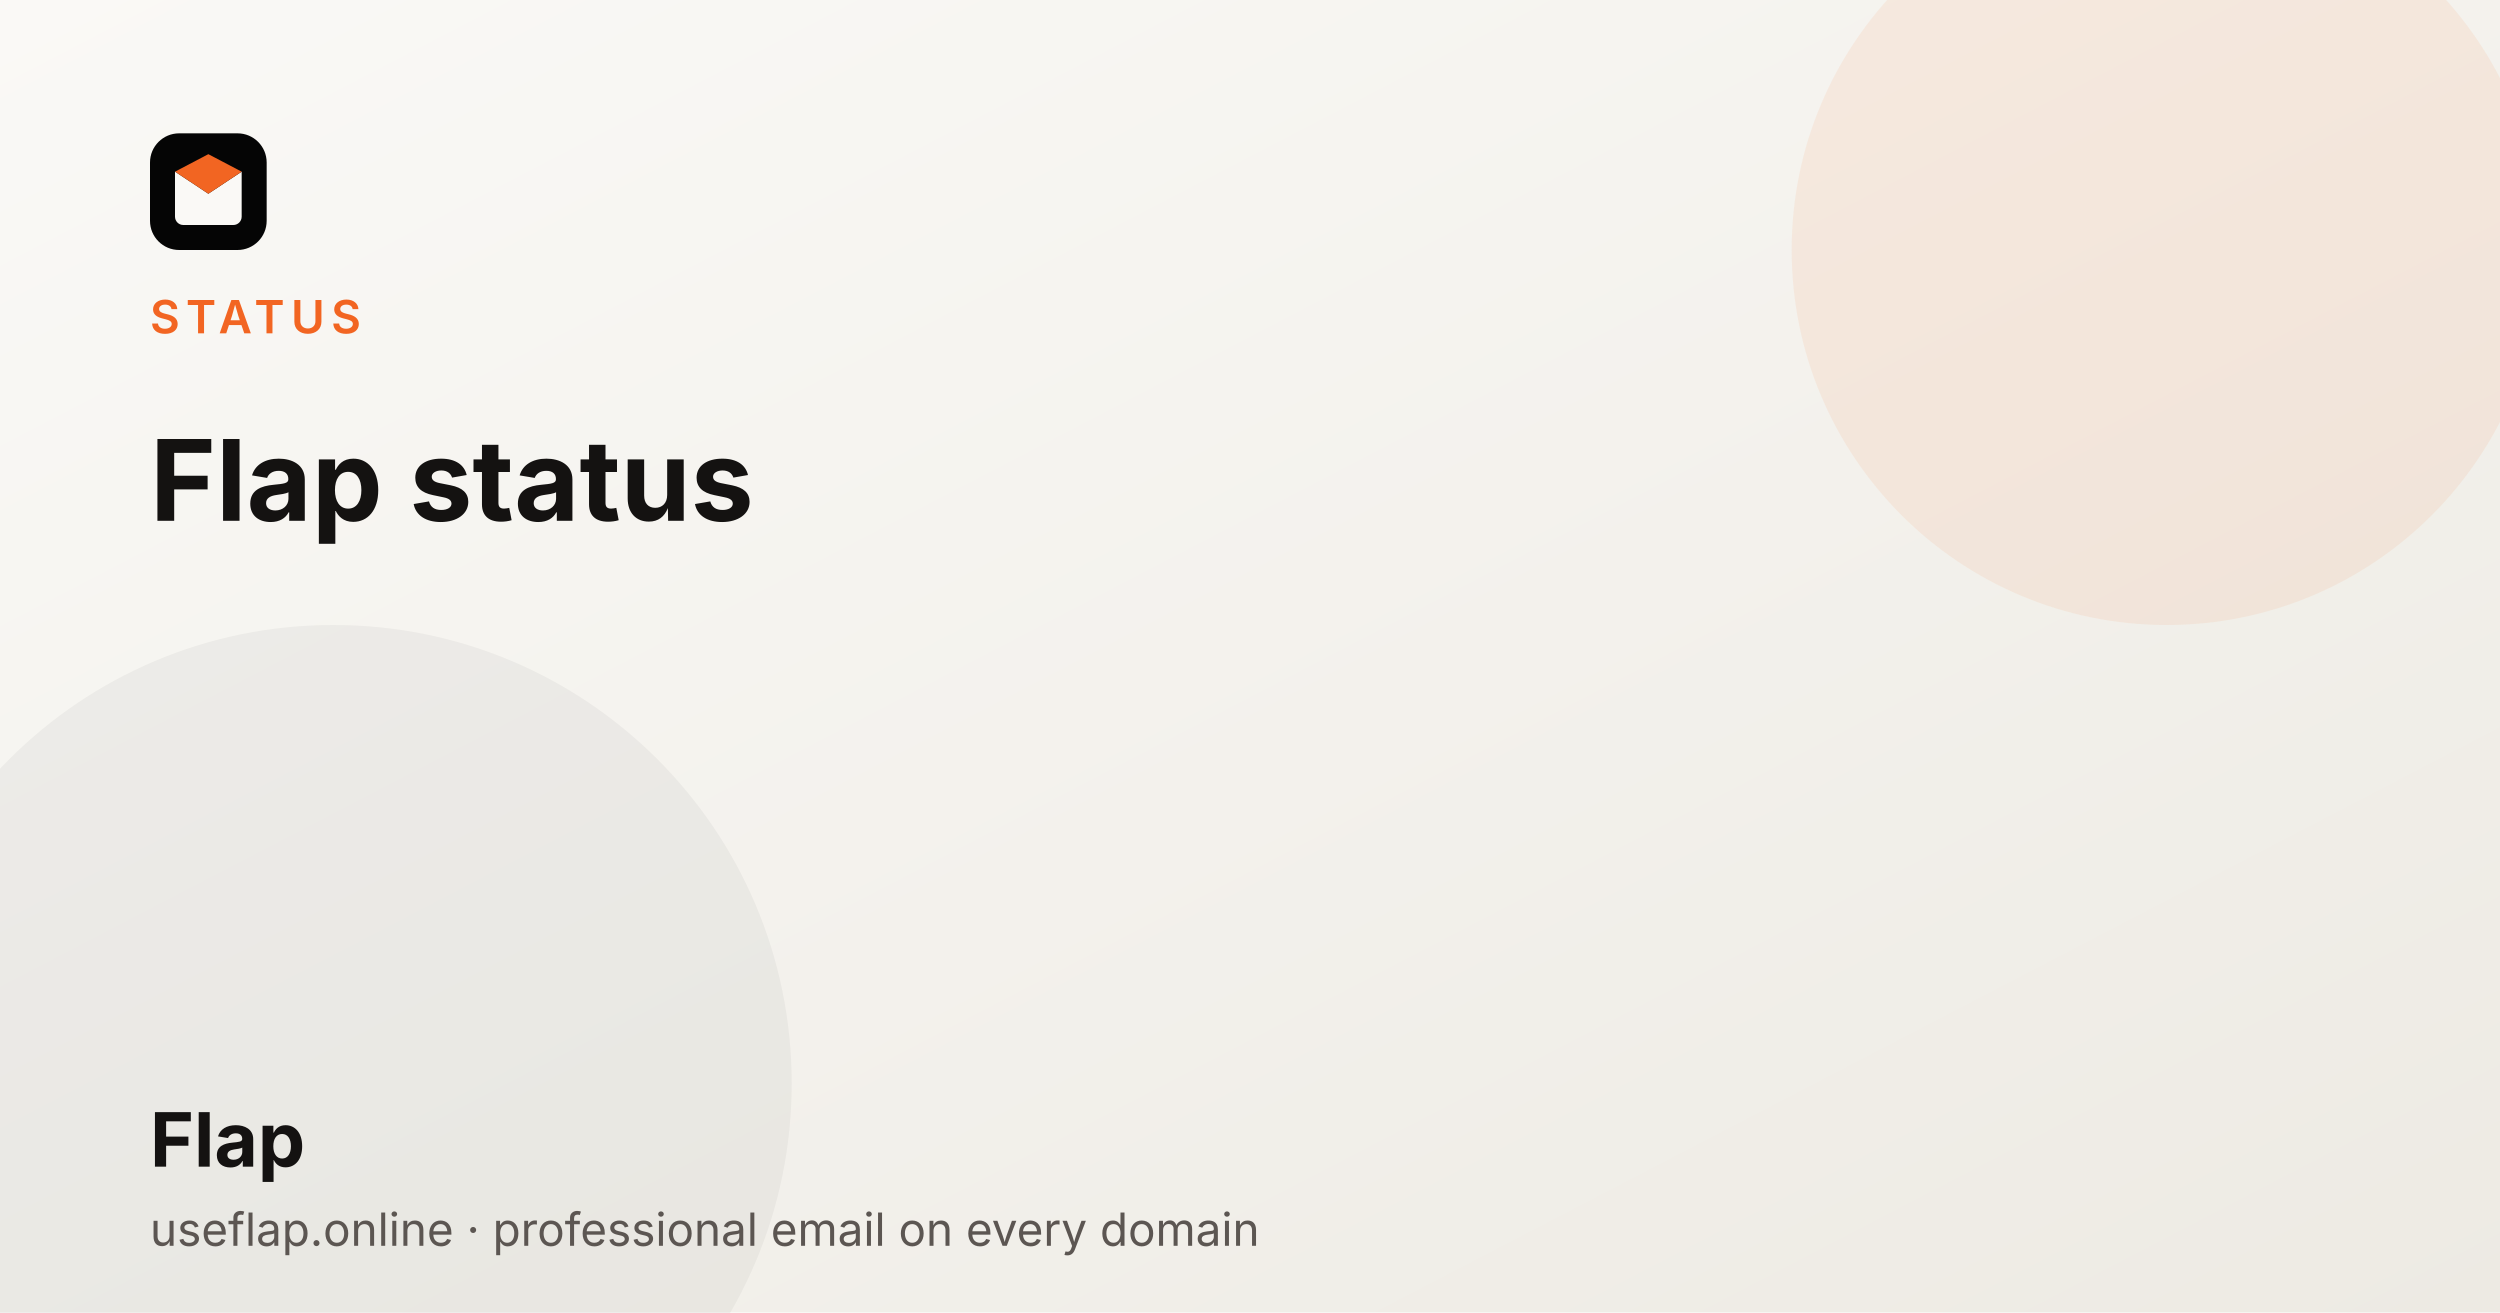
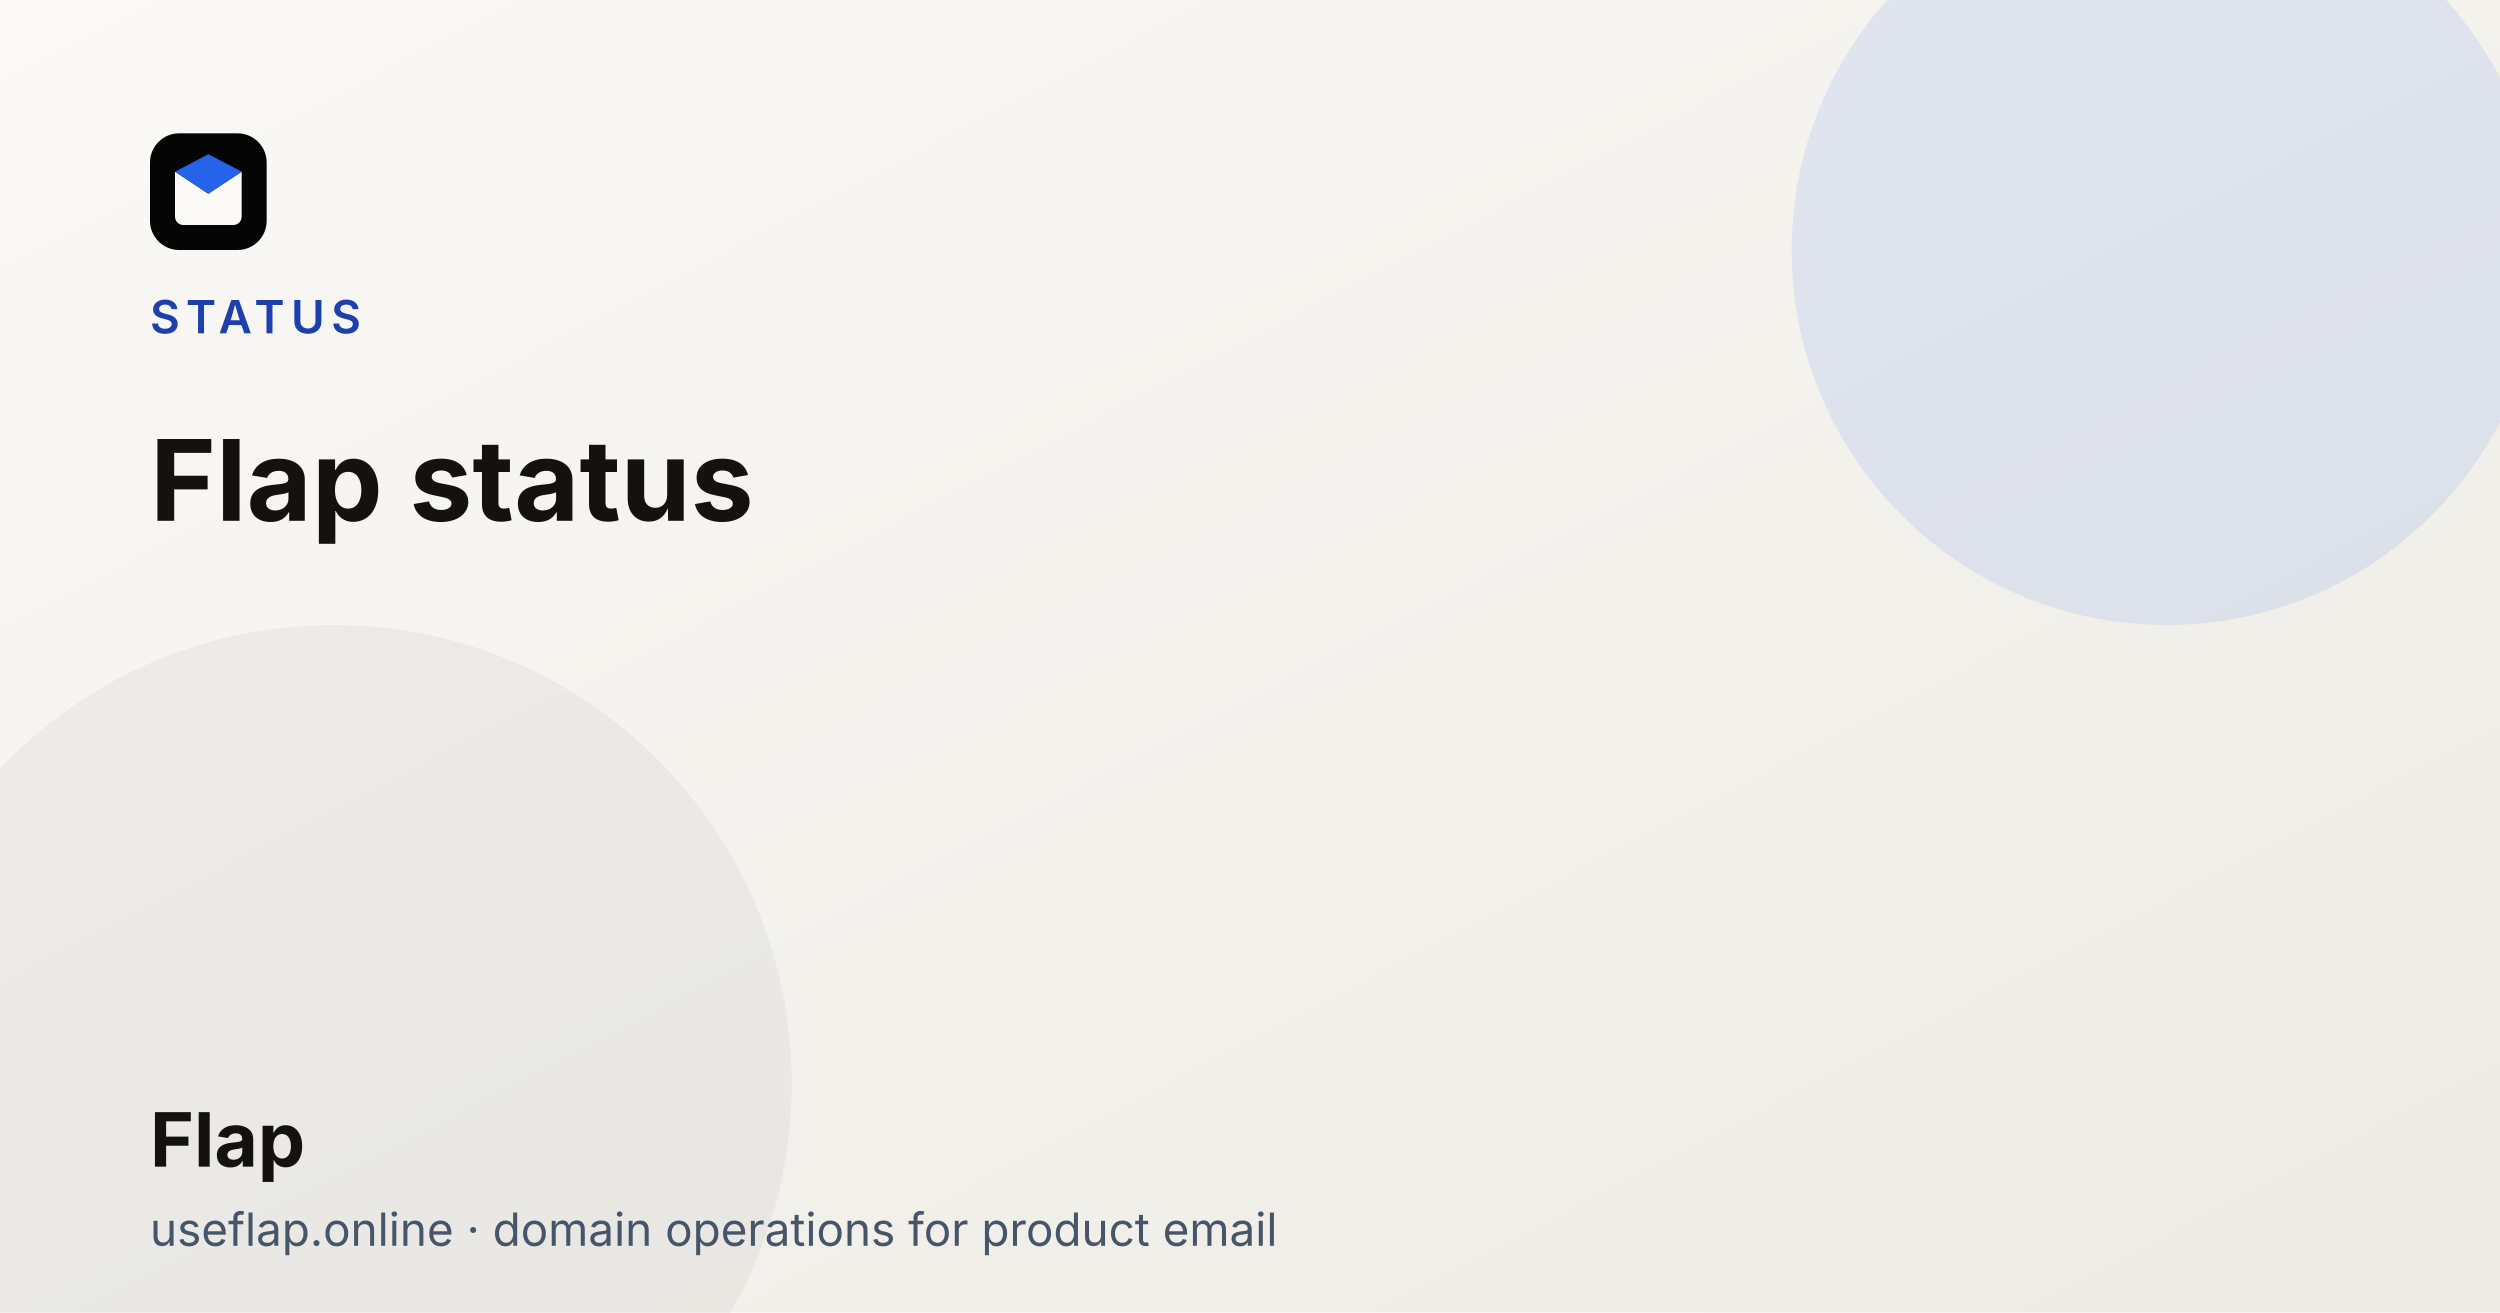
<svg xmlns="http://www.w3.org/2000/svg" width="1200" height="630" viewBox="0 0 1200 630" role="img" aria-label="Flap status">
  <defs>
    <linearGradient id="bg" x1="0" y1="0" x2="1" y2="1">
      <stop offset="0%" stop-color="#FAF9F6" />
      <stop offset="55%" stop-color="#F3F1EC" />
      <stop offset="100%" stop-color="#EDEAE3" />
    </linearGradient>
  </defs>
  <rect width="1200" height="630" fill="url(#bg)" />
-   <circle cx="1040" cy="120" r="180" fill="#F26522" fill-opacity="0.08" />
-   <circle cx="160" cy="520" r="220" fill="#141211" fill-opacity="0.04" />
+   <circle cx="1040" cy="120" r="180" fill="#2563EB" fill-opacity="0.10" />
+   <circle cx="160" cy="520" r="220" fill="#0F172A" fill-opacity="0.04" />
  <rect x="72" y="64" width="56" height="56" rx="14" fill="#050505" />
  <path d="M84 82.4L100 93l16-10.6V104a4 4 0 0 1-4 4H88a4 4 0 0 1-4-4V82.4z" fill="#FAF9F6" />
-   <path d="M84 82.4L100 93l16-10.6L100 74 84 82.4z" fill="#F26522" />
-   <text x="72" y="160" fill="#F26522" font-family="Inter, ui-sans-serif, system-ui, sans-serif" font-size="22" font-weight="600" letter-spacing="0.14em">STATUS</text>
+   <path d="M84 82.4L100 93l16-10.6L100 74 84 82.4z" fill="#2563EB" />
+   <text x="72" y="160" fill="#1E40AF" font-family="Inter, ui-sans-serif, system-ui, sans-serif" font-size="22" font-weight="600" letter-spacing="0.14em">STATUS</text>
  <text x="72" y="250" fill="#141211" font-family="Inter, ui-sans-serif, system-ui, sans-serif" font-size="54" font-weight="700">
    <tspan x="72" dy="0">Flap status</tspan>
  </text>
  <text x="72" y="560" fill="#141211" font-family="Inter, ui-sans-serif, system-ui, sans-serif" font-size="36" font-weight="700">Flap</text>
-   <text x="72" y="598" fill="#5c5652" font-family="Inter, ui-sans-serif, system-ui, sans-serif" font-size="22">useflap.online · professional email on every domain</text>
+   <text x="72" y="598" fill="#475569" font-family="Inter, ui-sans-serif, system-ui, sans-serif" font-size="22">useflap.online · domain operations for product email</text>
</svg>
